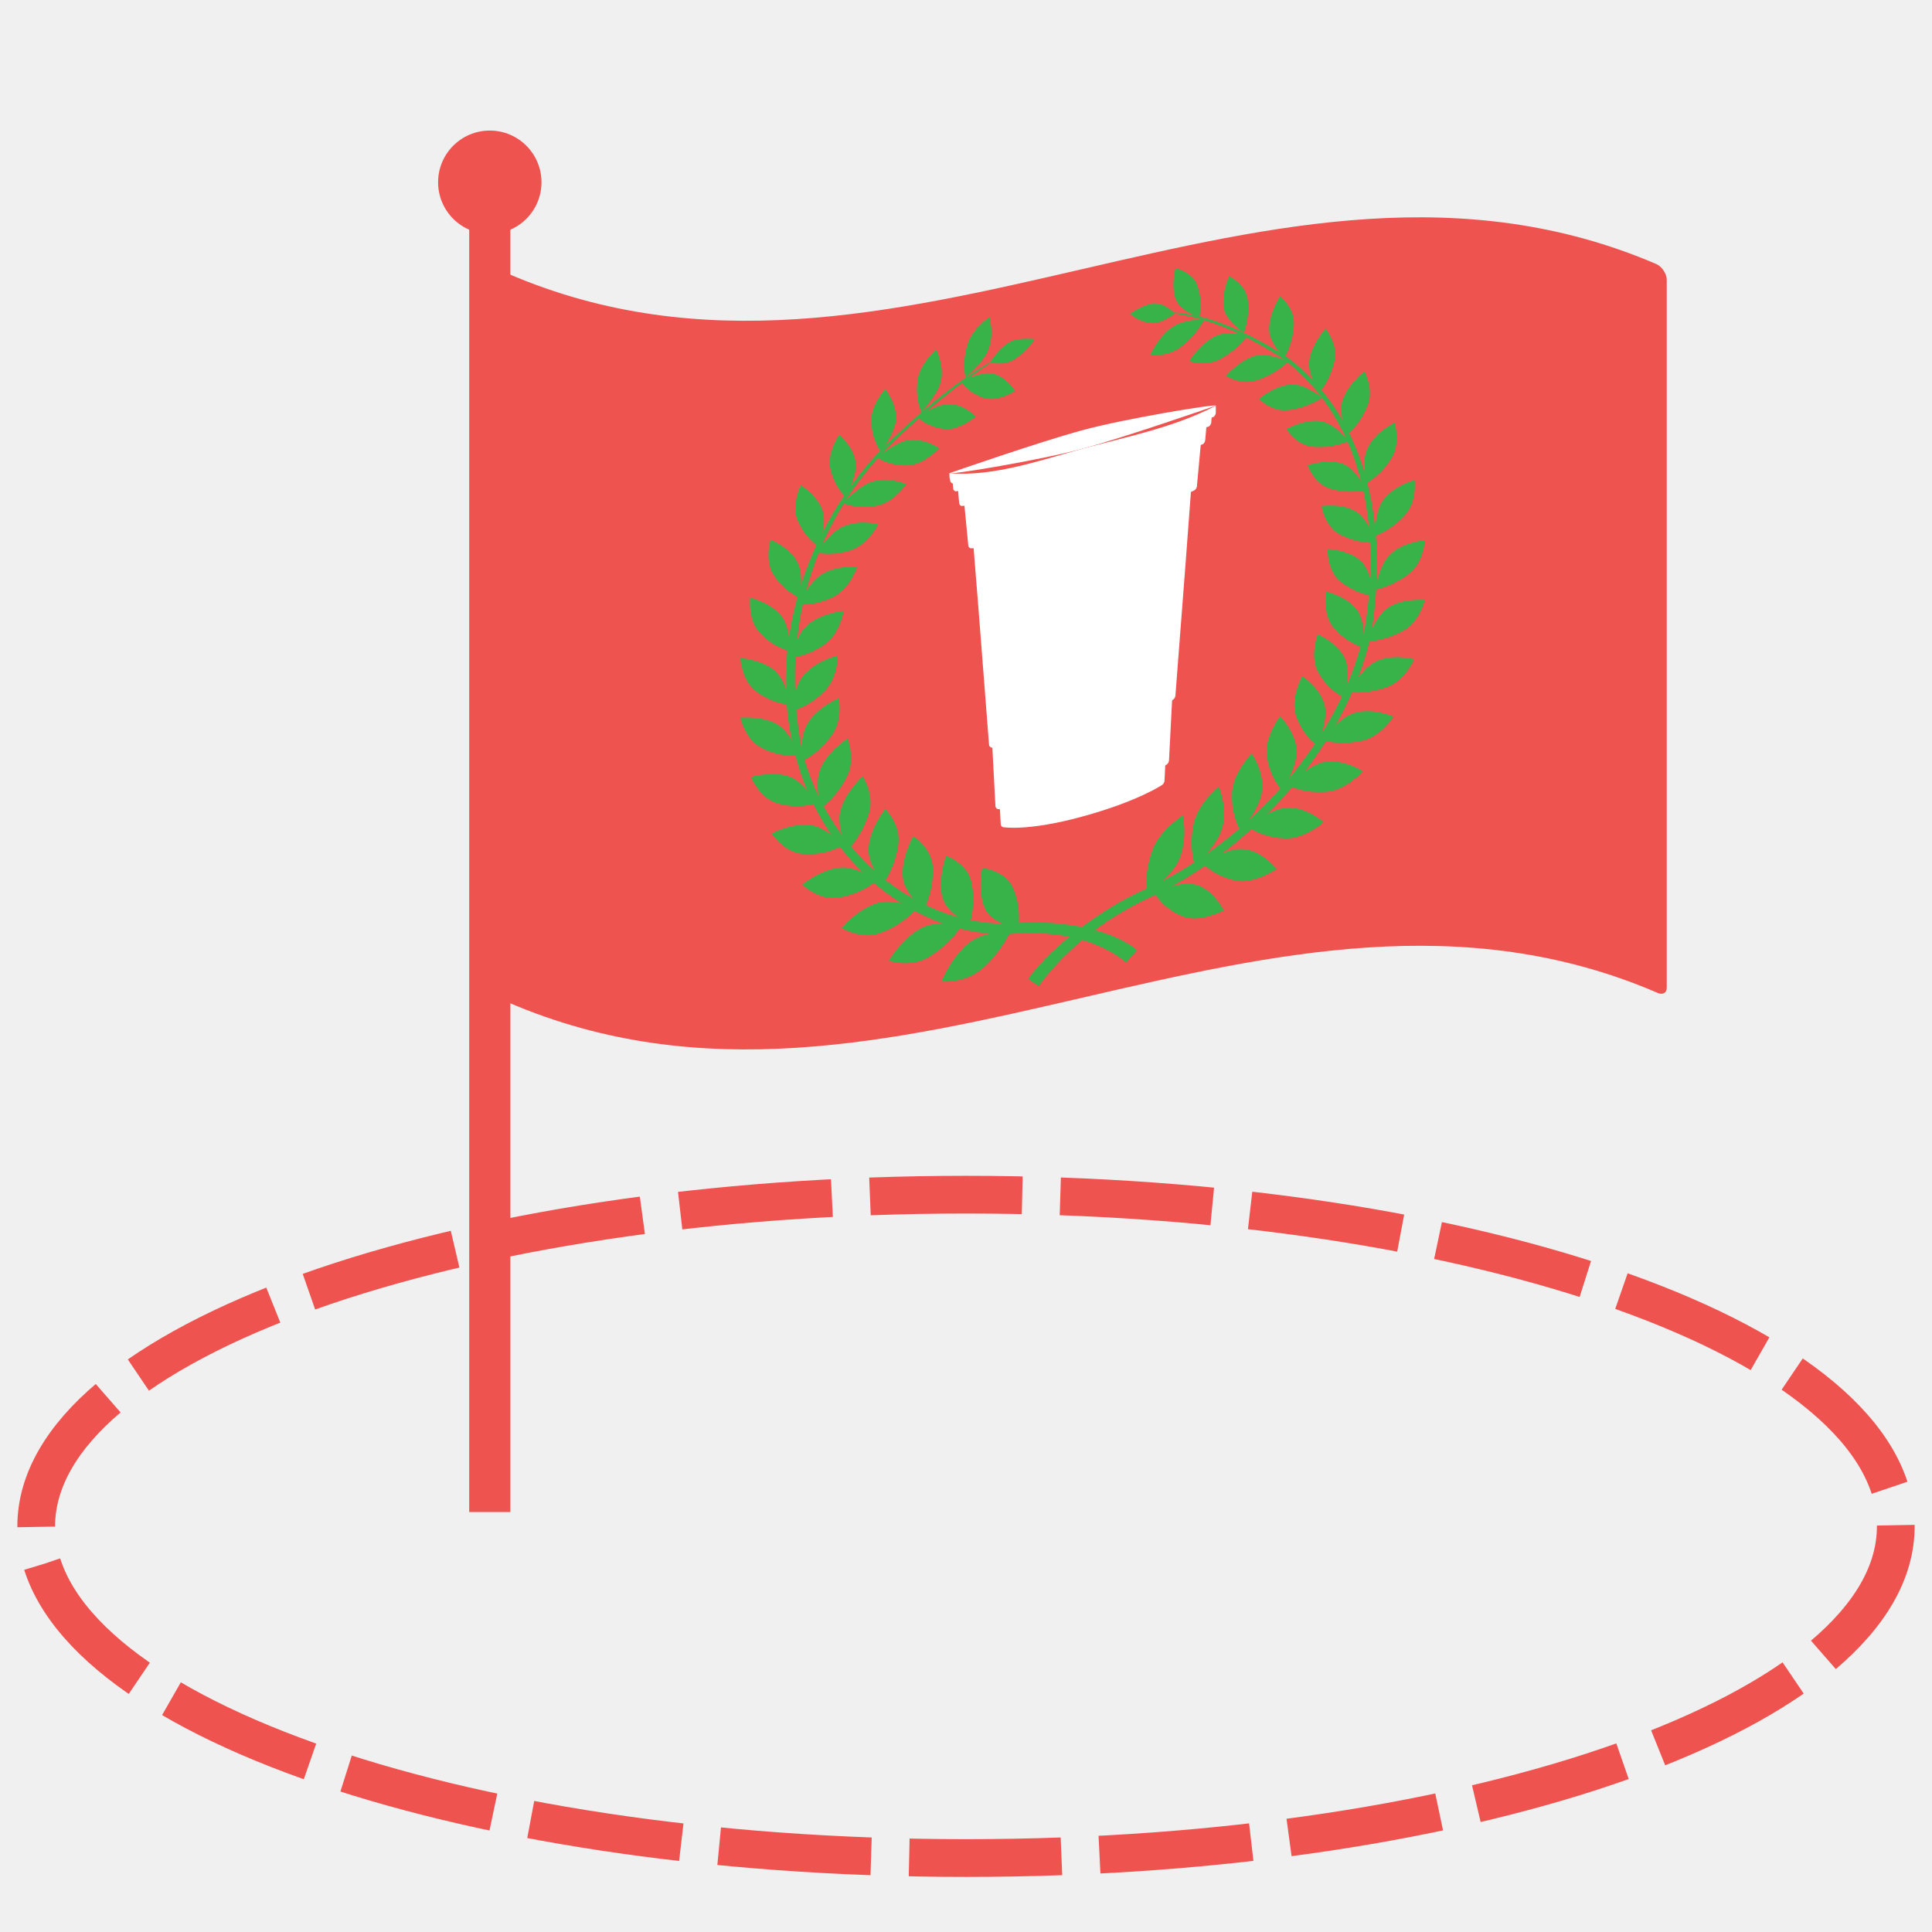
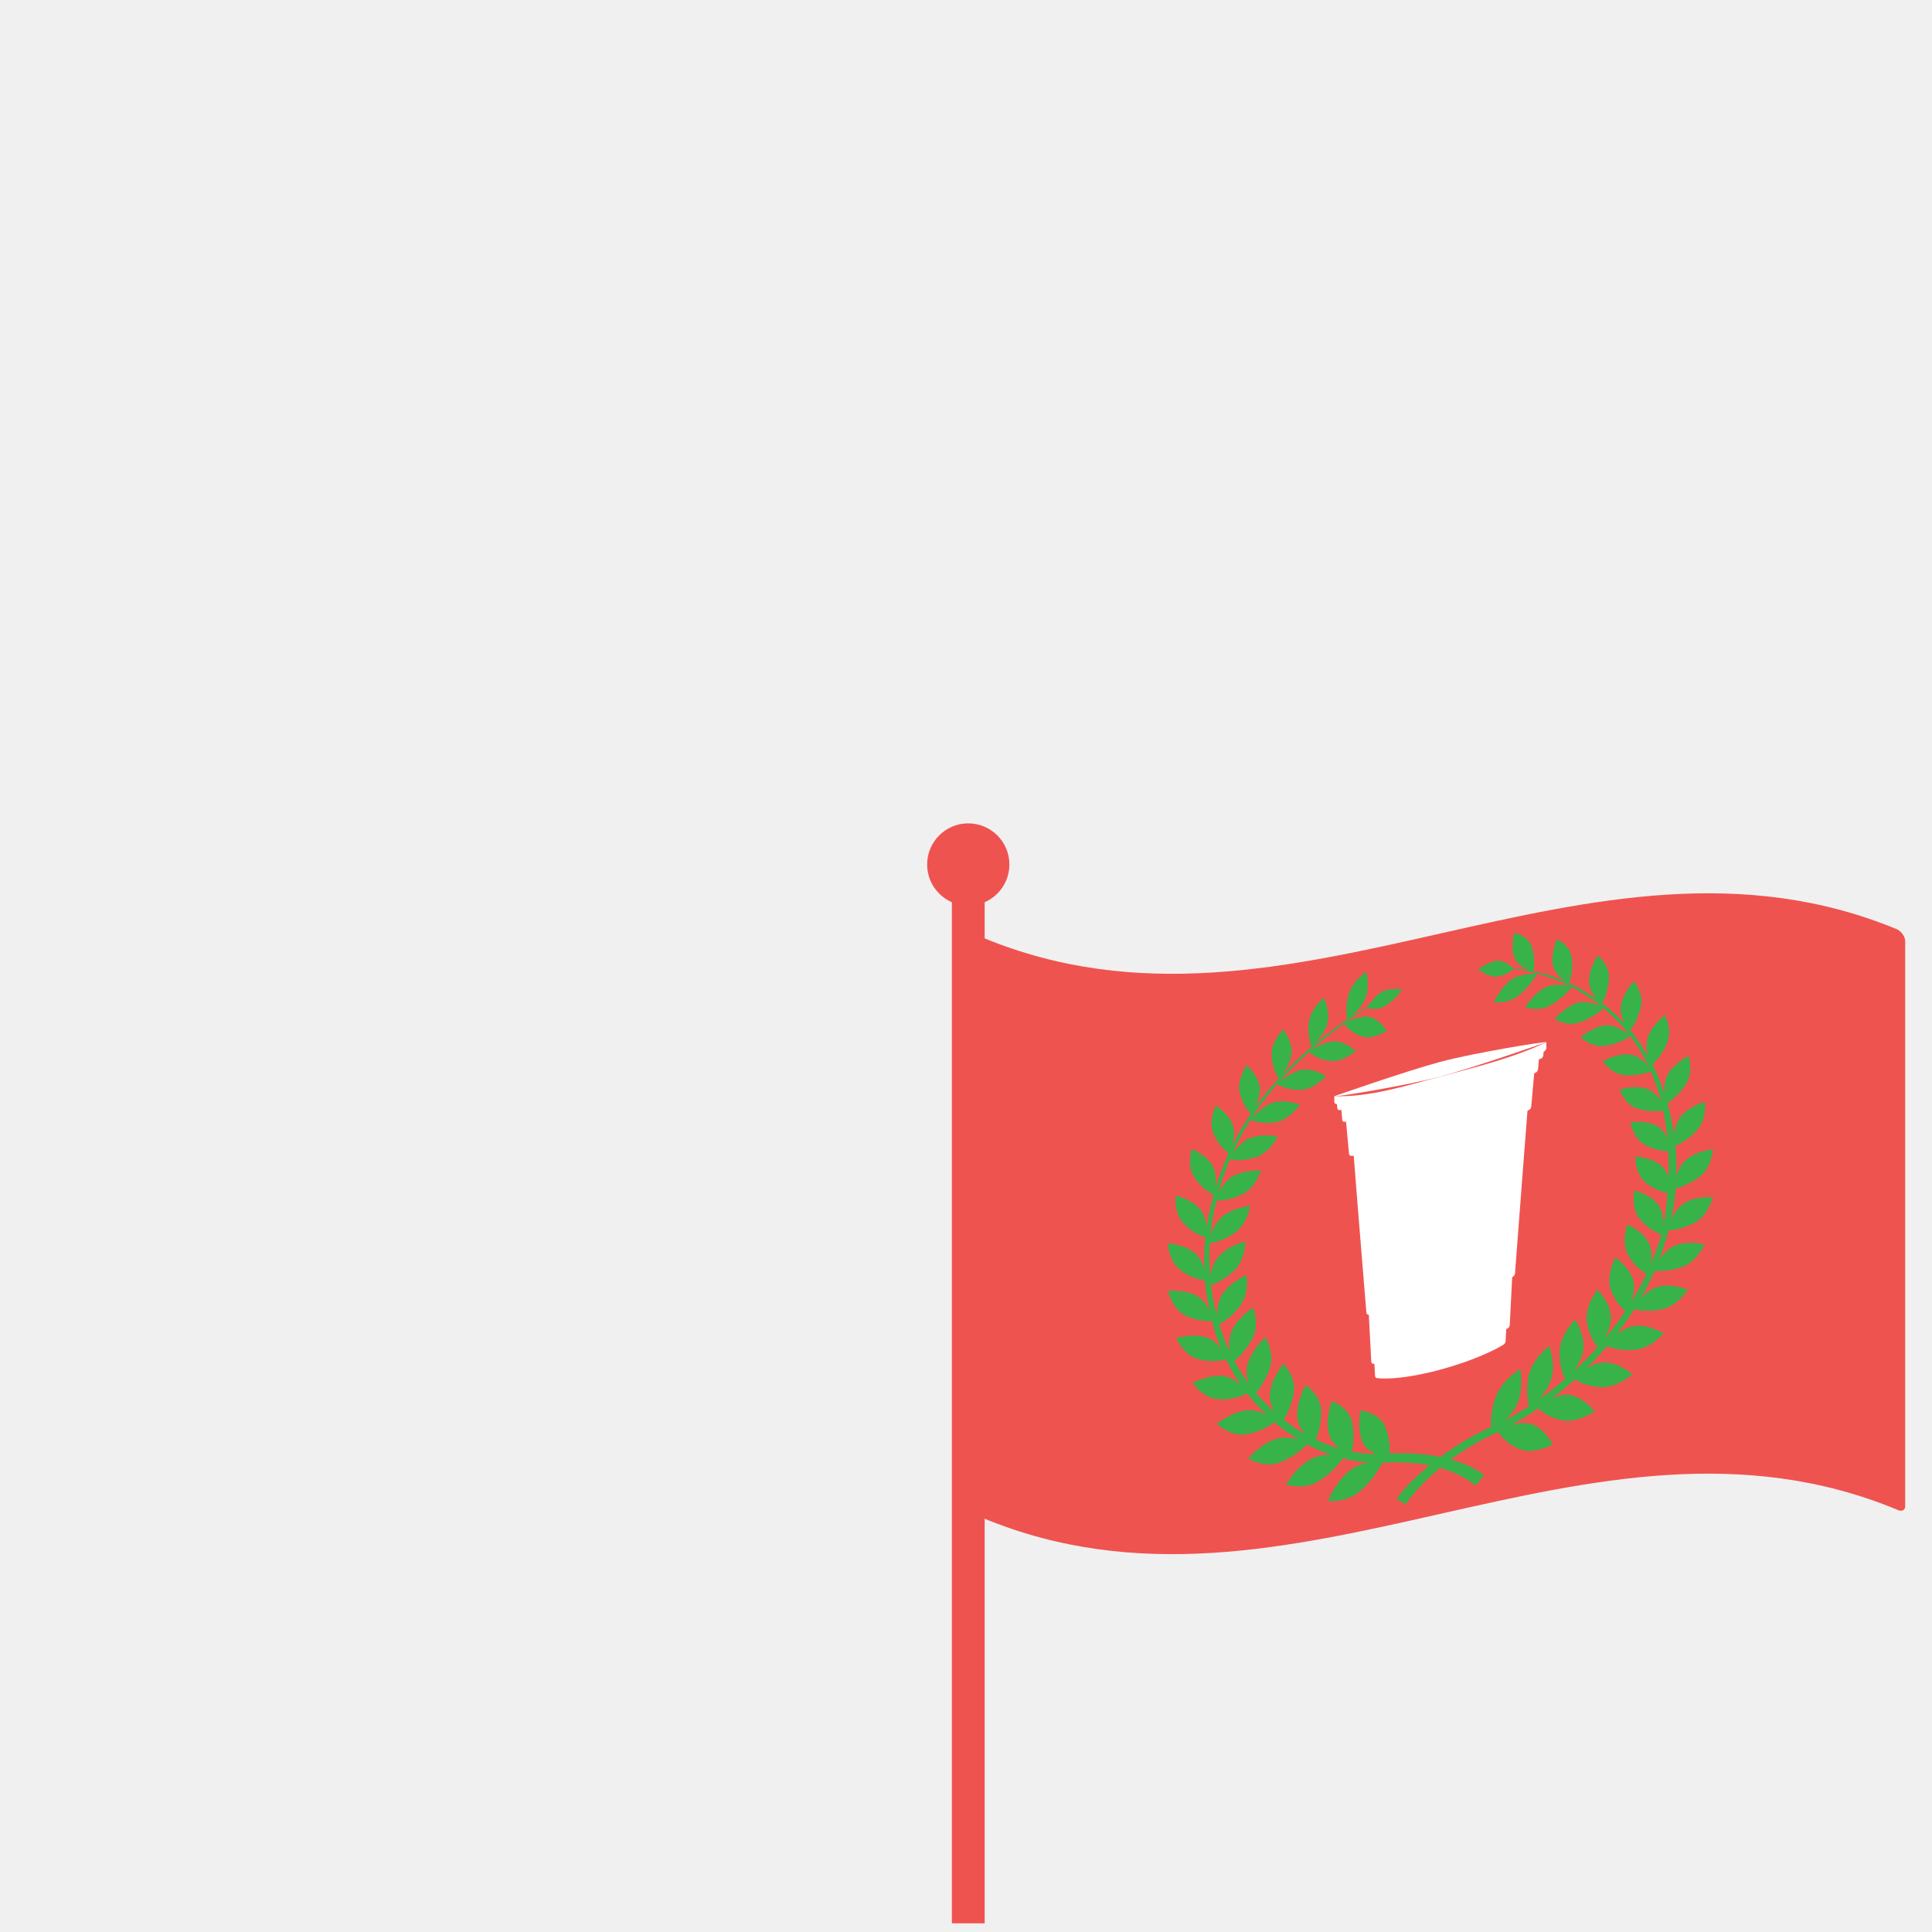
- <svg xmlns="http://www.w3.org/2000/svg" version="1.0" id="Layer_1" x="0px" y="0px" viewBox="0 0 512 512" enable-background="new 0 0 512 512" xml:space="preserve" height="70" widht="70">
+ <svg xmlns="http://www.w3.org/2000/svg" version="1.0" id="Layer_1" x="0px" y="0px" viewBox="0 0 512 512" enable-background="new 0 0 512 512" xml:space="preserve" width="140" height="140">
  <g>
-     <ellipse fill="none" stroke="#EF5350" stroke-width="10" stroke-miterlimit="10" stroke-dasharray="40.362,10.091" cx="256" cy="404.5" rx="246.4" ry="87.9" />
-   </g>
-   <g>
-     <line fill="#EF5350" stroke="#EF5350" stroke-width="10.913" stroke-miterlimit="10" x1="129.8" y1="400.7" x2="129.8" y2="48.3" />
-     <circle fill="#EF5350" cx="129.8" cy="48.3" r="13.7" />
+     <line fill="#EF5350" stroke="#EF5350" stroke-width="8.691" stroke-miterlimit="10" x1="256.6" y1="509.7" x2="256.6" y2="229.1" />
+     <circle fill="#EF5350" cx="256.6" cy="229.1" r="10.9" />
    <g>
      <g>
-         <path fill="#EF5350" d="M439,263c-102.5-43.9-201.7,46.7-304.2,2.7c-1.5-0.7-2.7-2.6-2.7-4.1c0-62.6,0-125.1,0-187.7     c0-1.5,1.2-2.1,2.7-1.3C237.3,116.6,336.5,26,439,70c1.5,0.7,2.7,2.6,2.7,4.1c0,62.6,0,125.1,0,187.7     C441.7,263.2,440.5,263.8,439,263z" />
+         <path fill="#EF5350" d="M502.8,400.1c-82-34-160.3,36.2-242.3,2.2c-1.2-0.6-2.1-2-2.1-3.2c0-49.8,0-99.7,0-149.5     c0-1.2,1-1.6,2.1-1.1c82,34,160.3-36.2,242.3-2.2c1.2,0.6,2.1,2,2.1,3.2c0,49.8,0,99.7,0,149.5C505,400.2,504,400.7,502.8,400.1z     " />
        <g>
          <g>
            <g>
-               <path fill="#37B34A" d="M298.5,255.1c-8.7-7.1-20.9-8.6-31.7-7.5c-27.4,0.2-50.2-22.6-56.2-48.3c-7.4-28.1,3.1-59.7,23-80.2        c10-9.8,20.2-18.7,32.6-25.3c-11.9,7.4-22.1,15.9-32,25.9c-20.4,21.7-27.2,50.3-21.7,79c6,24.9,28.4,46.5,55,46.1        c5-0.5,9.5-0.4,13.4,0c14.8,1.5,20.4,7,20.4,7C300.2,253.1,299.6,253.7,298.5,255.1z" />
+               <path fill="#37B34A" d="M391,393.7c0,0-7.5-7.4-25.3-6c-21.8,0-40-17.9-44.7-38.4c-5.9-22.4,2.5-47.4,18.3-63.9        c7.5-8,16.2-15,26-20.2c-9.4,5.7-18,12.4-25.5,20.6c-15.3,16.3-23.3,41-17.3,62.9c4.8,19.9,22.6,37,43.8,36.7        c4-0.4,7.6-0.3,10.7,0c11.8,1.2,16.3,5.6,16.3,5.6C392.3,392.2,391.8,392.7,391,393.7z" />
            </g>
            <g>
-               <path fill="#37B34A" d="M275.3,261.3c7.9-10.9,19.5-19.2,31.7-24.5c26-13.2,49.6-39.2,56.2-68c4.7-26.5,0.6-57.8-23-74.8        c-10.5-6.3-20.2-11.2-32.6-11.4c12.3,1.2,21.6,5.6,32,12.2c22.9,17,26.6,47.7,21.7,73.7c-6.6,27.9-29.6,53.2-55,65.9        c-5,2.1-9.5,4.5-13.4,7c-14.8,9.4-20.4,18-20.4,18C273.6,260.2,274.1,260.6,275.3,261.3z" />
+               <path fill="#37B34A" d="M372.4,398.7c6.3-8.6,15.5-15.3,25.3-19.5c20.7-10.6,39.4-31.1,44.7-54.1c5.3-20.5-0.5-46.6-18.3-59.6        c-13.8-10.2-26.2-8.8-26-9.1c-0.3,0.4,12-0.6,25.5,9.7c18.4,14.1,20.7,37.6,17.3,58.7c-5.4,22.3-23.5,42.3-43.8,52.5        c-4,1.7-7.6,3.6-10.7,5.6c-11.8,7.5-16.3,14.3-16.3,14.3C371.1,397.8,371.6,398.1,372.4,398.7z" />
            </g>
            <g>
              <g>
-                 <path fill="#37B34A" d="M260.3,230c0,0,6.1,0.7,8.1,5.2c2.5,5.6,1.4,11.2,1.4,11.2s-6.1-1.7-8.2-4.6         C258.8,237.7,260.3,230,260.3,230z" />
-                 <path fill="#37B34A" d="M249.5,260.1c0,0,6.2,0.6,10.8-3.4c5.6-4.9,7.7-10.4,7.7-10.4s-6.8,0.7-10.4,3         C252.5,252.7,249.5,260.1,249.5,260.1z" />
+                 <path fill="#37B34A" d="M360.5,373.8c0,0,4.9,0.5,6.5,4.1c2,4.5,1.1,8.9,1.1,8.9s-4.9-1.4-6.5-3.7         C359.4,379.9,360.5,373.8,360.5,373.8z" />
+                 <path fill="#37B34A" d="M351.9,397.8c0,0,5,0.5,8.6-2.7c4.5-3.9,6.2-8.3,6.2-8.3s-5.4,0.5-8.3,2.4         C354.3,391.9,351.9,397.8,351.9,397.8z" />
              </g>
              <g>
-                 <path fill="#37B34A" d="M250.7,226.8c0,0,5.6,1.9,6.7,6.8c1.4,6.2-0.5,11.5-0.5,11.5s-5.4-3-6.8-6.3         C248.1,234.2,250.7,226.8,250.7,226.8z" />
-                 <path fill="#37B34A" d="M235.5,254.6c0,0,5.8,2,10.7-1c6.1-3.7,9-8.8,9-8.8s-6.5-0.8-10.3,0.8         C239.6,247.9,235.5,254.6,235.5,254.6z" />
+                 <path fill="#37B34A" d="M352.9,371.3c0,0,4.5,1.5,5.4,5.5c1.1,4.9-0.4,9.2-0.4,9.2s-4.3-2.4-5.4-5.1         C350.8,377.1,352.9,371.3,352.9,371.3z" />
+                 <path fill="#37B34A" d="M340.8,393.4c0,0,4.6,1.6,8.5-0.8c4.9-2.9,7.1-7,7.1-7s-5.2-0.6-8.2,0.7         C344,388,340.8,393.4,340.8,393.4z" />
              </g>
              <g>
-                 <path fill="#37B34A" d="M242,221.6c0,0,4.9,3,5.2,8.2c0.3,6.5-2.4,11.4-2.4,11.4s-4.6-4.2-5.4-7.8         C238.3,228.3,242,221.6,242,221.6z" />
-                 <path fill="#37B34A" d="M223,245.9c0,0,5.1,3.2,10.2,1.4c6.4-2.3,10-6.8,10-6.8s-6-2.1-9.8-1.4         C228,240.2,223,245.9,223,245.9z" />
+                 <path fill="#37B34A" d="M346,367.1c0,0,3.9,2.4,4.1,6.5c0.2,5.2-1.9,9.1-1.9,9.1s-3.6-3.3-4.3-6.2         C343,372.5,346,367.1,346,367.1z" />
+                 <path fill="#37B34A" d="M330.8,386.5c0,0,4.1,2.6,8.2,1.1c5.1-1.9,7.9-5.4,7.9-5.4s-4.8-1.7-7.8-1.1         C334.8,381.9,330.8,386.5,330.8,386.5z" />
              </g>
              <g>
-                 <path fill="#37B34A" d="M234.6,214.4c0,0,4.1,4,3.5,9.2c-0.8,6.5-4.2,10.8-4.2,10.8s-3.6-5.1-3.7-8.8         C229.9,220.3,234.6,214.4,234.6,214.4z" />
-                 <path fill="#37B34A" d="M212.6,234.4c0,0,4.3,4.3,9.4,3.5c6.4-0.9,10.5-4.6,10.5-4.6s-5.2-3.4-9-3.4         C218.2,229.9,212.6,234.4,212.6,234.4z" />
+                 <path fill="#37B34A" d="M340.1,361.4c0,0,3.3,3.2,2.8,7.3c-0.7,5.2-3.4,8.6-3.4,8.6s-2.9-4-3-7         C336.3,366.1,340.1,361.4,340.1,361.4z" />
+                 <path fill="#37B34A" d="M322.5,377.3c0,0,3.4,3.4,7.5,2.8c5.1-0.7,8.4-3.7,8.4-3.7s-4.2-2.7-7.2-2.7         C327,373.7,322.5,377.3,322.5,377.3z" />
              </g>
              <g>
-                 <path fill="#37B34A" d="M228.6,205.7c0,0,3.2,4.8,1.7,9.8c-1.9,6.3-5.8,9.9-5.8,9.9s-2.5-5.8-2-9.5         C223.3,210.6,228.6,205.7,228.6,205.7z" />
-                 <path fill="#37B34A" d="M204.5,220.9c0,0,3.3,5.1,8.3,5.4c6.2,0.5,10.7-2.3,10.7-2.3s-4.3-4.4-7.9-5.2         C210.6,217.6,204.5,220.9,204.5,220.9z" />
+                 <path fill="#37B34A" d="M335.3,354.4c0,0,2.5,3.8,1.3,7.8c-1.5,5-4.6,7.9-4.6,7.9s-2-4.6-1.6-7.6         C331,358.4,335.3,354.4,335.3,354.4z" />
+                 <path fill="#37B34A" d="M316.1,366.5c0,0,2.7,4,6.6,4.3c4.9,0.4,8.5-1.9,8.5-1.9s-3.5-3.5-6.3-4.1         C321,363.9,316.1,366.5,316.1,366.5z" />
              </g>
              <g>
-                 <path fill="#37B34A" d="M224.6,195.7c0,0,2.2,5.4-0.1,10c-2.8,5.8-7.1,8.6-7.1,8.6s-1.4-6.1-0.3-9.7         C218.6,199.6,224.6,195.7,224.6,195.7z" />
-                 <path fill="#37B34A" d="M199,205.9c0,0,2.3,5.6,7,7c5.8,1.7,10.5-0.1,10.5-0.1s-3.4-5.2-6.6-6.7         C205.5,204,199,205.9,199,205.9z" />
+                 <path fill="#37B34A" d="M332.1,346.5c0,0,1.7,4.3-0.1,8c-2.3,4.6-5.7,6.8-5.7,6.8s-1.1-4.9-0.2-7.7         C327.3,349.6,332.1,346.5,332.1,346.5z" />
+                 <path fill="#37B34A" d="M311.7,354.6c0,0,1.9,4.4,5.6,5.5c4.6,1.4,8.4-0.1,8.4-0.1s-2.7-4.1-5.2-5.3         C316.9,353.1,311.7,354.6,311.7,354.6z" />
              </g>
              <g>
-                 <path fill="#37B34A" d="M222.3,185c0,0,1.1,5.7-1.8,9.8c-3.7,5.2-8.2,7-8.2,7s-0.3-6.3,1.4-9.5         C216,187.7,222.3,185,222.3,185z" />
-                 <path fill="#37B34A" d="M196.2,190.2c0,0,1.3,5.8,5.6,8c5.3,2.8,10,1.9,10,1.9s-2.3-5.7-5.1-7.7         C202.8,189.6,196.2,190.2,196.2,190.2z" />
+                 <path fill="#37B34A" d="M330.3,337.9c0,0,0.9,4.5-1.4,7.8c-2.9,4.1-6.5,5.6-6.5,5.6s-0.2-5,1.1-7.6         C325.3,340.1,330.3,337.9,330.3,337.9z" />
+                 <path fill="#37B34A" d="M309.5,342.1c0,0,1.1,4.6,4.4,6.4c4.2,2.2,8,1.5,8,1.5s-1.8-4.5-4.1-6.2         C314.7,341.6,309.5,342.1,309.5,342.1z" />
              </g>
              <g>
-                 <path fill="#37B34A" d="M222,173.7c0,0,0.1,5.8-3.4,9.4c-4.4,4.5-9,5.4-9,5.4s0.8-6.2,3-9.1C215.6,175.3,222,173.7,222,173.7         z" />
-                 <path fill="#37B34A" d="M196.2,174.4c0,0,0.3,5.8,4,8.7c4.6,3.6,9.3,3.7,9.3,3.7s-1.2-6-3.6-8.5         C202.6,174.8,196.2,174.4,196.2,174.4z" />
+                 <path fill="#37B34A" d="M330,329c0,0,0.1,4.6-2.7,7.5c-3.5,3.5-7.2,4.3-7.2,4.3s0.6-4.9,2.4-7.2C324.9,330.2,330,329,330,329         z" />
+                 <path fill="#37B34A" d="M309.5,329.5c0,0,0.2,4.6,3.2,7c3.7,2.9,7.4,2.9,7.4,2.9s-1-4.8-2.8-6.7         C314.6,329.8,309.5,329.5,309.5,329.5z" />
              </g>
              <g>
-                 <path fill="#37B34A" d="M223.6,161.9c0,0-0.9,5.7-4.8,8.7c-4.9,3.6-9.5,3.7-9.5,3.7s1.8-5.9,4.4-8.4         C217.3,162.5,223.6,161.9,223.6,161.9z" />
-                 <path fill="#37B34A" d="M198.8,158.4c0,0-0.7,5.7,2.4,9.1c3.8,4.3,8.3,5.1,8.3,5.1s-0.2-6-2-8.8         C205,159.9,198.8,158.4,198.8,158.4z" />
+                 <path fill="#37B34A" d="M331.3,319.6c0,0-0.7,4.6-3.8,6.9c-3.9,2.9-7.5,3-7.5,3s1.4-4.7,3.5-6.7         C326.3,320,331.3,319.6,331.3,319.6z" />
+                 <path fill="#37B34A" d="M311.6,316.8c0,0-0.6,4.5,1.9,7.2c3,3.4,6.6,4.1,6.6,4.1s-0.1-4.8-1.6-7         C316.5,318,311.6,316.8,311.6,316.8z" />
              </g>
              <g>
-                 <path fill="#37B34A" d="M227.2,150.2c0,0-1.8,5.5-6,7.8c-5.2,2.8-9.6,2.1-9.6,2.1s2.7-5.5,5.6-7.5         C221.2,149.7,227.2,150.2,227.2,150.2z" />
-                 <path fill="#37B34A" d="M204.2,143c0,0-1.6,5.4,0.7,9.2c3,4.7,7.1,6.3,7.1,6.3s0.9-5.9-0.4-8.9         C209.9,145.3,204.2,143,204.2,143z" />
+                 <path fill="#37B34A" d="M334.2,310.2c0,0-1.4,4.4-4.8,6.2c-4.2,2.2-7.7,1.7-7.7,1.7s2.2-4.4,4.4-6         C329.4,309.9,334.2,310.2,334.2,310.2z" />
+                 <path fill="#37B34A" d="M315.8,304.5c0,0-1.3,4.3,0.6,7.3c2.4,3.8,5.6,5,5.6,5s0.7-4.7-0.3-7.1         C320.4,306.3,315.8,304.5,315.8,304.5z" />
              </g>
              <g>
-                 <path fill="#37B34A" d="M232.8,138.9c0,0-2.6,5.2-7,6.8c-5.4,1.9-9.5,0.7-9.5,0.7s3.5-5,6.6-6.6         C227.2,137.5,232.8,138.9,232.8,138.9z" />
-                 <path fill="#37B34A" d="M212.2,128.6c0,0-2.5,5-0.9,9.1c2,5,5.7,7.2,5.7,7.2s1.9-5.7,1.2-8.8         C217.2,131.5,212.2,128.6,212.2,128.6z" />
+                 <path fill="#37B34A" d="M338.6,301.2c0,0-2.1,4.2-5.6,5.4c-4.3,1.5-7.6,0.5-7.6,0.5s2.8-3.9,5.2-5.2         C334.2,300.2,338.6,301.2,338.6,301.2z" />
+                 <path fill="#37B34A" d="M322.2,293c0,0-2,4-0.7,7.2c1.6,4,4.5,5.7,4.5,5.7s1.5-4.5,0.9-7C326.2,295.4,322.2,293,322.2,293z" />
              </g>
              <g>
-                 <path fill="#37B34A" d="M240.2,128.3c0,0-3.3,4.8-7.7,5.7c-5.4,1.1-9.1-0.7-9.1-0.7s4.2-4.4,7.3-5.5         C235.1,126.1,240.2,128.3,240.2,128.3z" />
-                 <path fill="#37B34A" d="M222.4,115.2c0,0-3.2,4.6-2.4,8.8c1.1,5.2,4.2,7.8,4.2,7.8s2.7-5.4,2.6-8.6         C226.7,118.8,222.4,115.2,222.4,115.2z" />
+                 <path fill="#37B34A" d="M344.5,292.8c0,0-2.7,3.8-6.1,4.5c-4.3,0.9-7.2-0.6-7.2-0.6s3.3-3.5,5.9-4.4         C340.5,291.1,344.5,292.8,344.5,292.8z" />
+                 <path fill="#37B34A" d="M330.4,282.3c0,0-2.6,3.7-1.9,7c0.9,4.2,3.3,6.2,3.3,6.2s2.2-4.3,2.1-6.8         C333.8,285.2,330.4,282.3,330.4,282.3z" />
              </g>
              <g>
-                 <path fill="#37B34A" d="M248.9,118.8c0,0-3.9,4.3-8.1,4.5c-5.3,0.3-8.4-2.1-8.4-2.1s4.7-3.8,7.9-4.5         C244.6,115.8,248.9,118.8,248.9,118.8z" />
-                 <path fill="#37B34A" d="M234.6,103.1c0,0-3.8,4.2-3.7,8.4c0.1,5.3,2.6,8.3,2.6,8.3s3.5-5,3.9-8.2         C238,107.3,234.6,103.1,234.6,103.1z" />
+                 <path fill="#37B34A" d="M351.4,285.2c0,0-3.1,3.4-6.4,3.6c-4.2,0.2-6.7-1.6-6.7-1.6s3.8-3,6.3-3.6         C348,282.8,351.4,285.2,351.4,285.2z" />
+                 <path fill="#37B34A" d="M340,272.8c0,0-3.1,3.3-3,6.7c0.1,4.2,2.1,6.6,2.1,6.6s2.8-4,3.1-6.5         C342.8,276.1,340,272.8,340,272.8z" />
              </g>
              <g>
-                 <path fill="#37B34A" d="M258.6,110.4c0,0-4.3,3.7-8.2,3.3c-4.9-0.5-7.4-3.3-7.4-3.3s5-3.1,8-3.3         C255.2,106.8,258.6,110.4,258.6,110.4z" />
-                 <path fill="#37B34A" d="M248.1,92.6c0,0-4.2,3.7-4.9,7.9c-0.8,5.3,1,8.7,1,8.7s4.1-4.5,5-7.6         C250.5,97.3,248.1,92.6,248.1,92.6z" />
+                 <path fill="#37B34A" d="M359.2,278.6c0,0-3.4,2.9-6.5,2.6c-3.9-0.4-5.9-2.6-5.9-2.6s4-2.5,6.4-2.6         C356.5,275.7,359.2,278.6,359.2,278.6z" />
+                 <path fill="#37B34A" d="M350.8,264.4c0,0-3.4,2.9-3.9,6.3c-0.6,4.2,0.8,6.9,0.8,6.9s3.2-3.6,4-6         C352.7,268.1,350.8,264.4,350.8,264.4z" />
              </g>
              <g>
-                 <path fill="#37B34A" d="M269,103.6c0,0-4.5,3-8.1,1.9c-4.4-1.3-6.3-4.5-6.3-4.5s5.1-2.4,7.9-2.1         C266.4,99.4,269,103.6,269,103.6z" />
-                 <path fill="#37B34A" d="M262.2,84c0,0-4.5,3.1-5.8,7.2c-1.6,5.2-0.5,8.9-0.5,8.9s4.5-3.9,5.8-6.9C263.7,89,262.2,84,262.2,84         z" />
+                 <path fill="#37B34A" d="M367.5,273.2c0,0-3.6,2.4-6.4,1.5c-3.5-1-5-3.6-5-3.6s4.1-1.9,6.3-1.7         C365.4,269.7,367.5,273.2,367.5,273.2z" />
+                 <path fill="#37B34A" d="M362.1,257.5c0,0-3.6,2.4-4.6,5.8c-1.3,4.2-0.4,7.1-0.4,7.1s3.6-3.1,4.6-5.5         C363.2,261.5,362.1,257.5,362.1,257.5z" />
              </g>
-               <path fill="#37B34A" d="M262.4,96c0,0,3.4,1.1,6.3-0.7c3.7-2.3,5.5-5.4,5.5-5.4s-3.8-0.5-6.1,0.5C265,91.8,262.4,96,262.4,96z        " />
+               <path fill="#37B34A" d="M362.2,267.1c0,0,2.7,0.9,5-0.6c2.9-1.8,4.4-4.3,4.4-4.3s-3-0.4-4.9,0.4        C364.3,263.7,362.2,267.1,362.2,267.1z" />
              <g>
-                 <path fill="#37B34A" d="M313.5,216.1c0,0-6.1,3.7-8.1,9.2c-2.5,6.9-1.4,11.9-1.4,11.9s6.1-4.8,8.2-8.8         C314.9,223.1,313.5,216.1,313.5,216.1z" />
-                 <path fill="#37B34A" d="M324.3,241.3c0,0-6.2,3.3-10.8,1.6c-5.6-2.2-7.7-6.5-7.7-6.5s6.8-2.8,10.4-2.1         C321.3,235.1,324.3,241.3,324.3,241.3z" />
+                 <path fill="#37B34A" d="M402.9,362.8c0,0-4.9,2.9-6.5,7.4c-2,5.5-1.1,9.5-1.1,9.5s4.9-3.9,6.5-7         C404,368.3,402.9,362.8,402.9,362.8z" />
+                 <path fill="#37B34A" d="M411.5,382.8c0,0-5,2.7-8.6,1.3c-4.5-1.7-6.2-5.2-6.2-5.2s5.4-2.2,8.3-1.7         C409.1,377.9,411.5,382.8,411.5,382.8z" />
              </g>
              <g>
-                 <path fill="#37B34A" d="M323,208.5c0,0-5.6,4.4-6.7,9.9c-1.4,6.8,0.5,11.3,0.5,11.3s5.4-5.5,6.8-9.4         C325.7,214.7,323,208.5,323,208.5z" />
-                 <path fill="#37B34A" d="M338.3,230.3c0,0-5.8,4-10.7,3.1c-6.1-1.2-9-4.8-9-4.8s6.5-3.7,10.3-3.6         C334.2,225,338.3,230.3,338.3,230.3z" />
+                 <path fill="#37B34A" d="M410.5,356.7c0,0-4.5,3.5-5.4,7.9c-1.1,5.5,0.4,9,0.4,9s4.3-4.4,5.4-7.5         C412.6,361.6,410.5,356.7,410.5,356.7z" />
+                 <path fill="#37B34A" d="M422.6,374c0,0-4.6,3.2-8.5,2.4c-4.9-0.9-7.1-3.9-7.1-3.9s5.2-2.9,8.2-2.9         C419.3,369.8,422.6,374,422.6,374z" />
              </g>
              <g>
-                 <path fill="#37B34A" d="M331.7,199.7c0,0-4.9,5-5.2,10.3c-0.3,6.6,2.4,10.4,2.4,10.4s4.6-5.9,5.4-9.9         C335.5,205,331.7,199.7,331.7,199.7z" />
-                 <path fill="#37B34A" d="M350.8,217.9c0,0-5.1,4.5-10.2,4.3c-6.4-0.2-10-3.2-10-3.2s6-4.4,9.8-4.9         C345.8,213.4,350.8,217.9,350.8,217.9z" />
+                 <path fill="#37B34A" d="M417.4,349.7c0,0-3.9,4-4.1,8.2c-0.2,5.3,1.9,8.3,1.9,8.3s3.6-4.7,4.3-7.8         C420.4,353.9,417.4,349.7,417.4,349.7z" />
+                 <path fill="#37B34A" d="M432.6,364.2c0,0-4.1,3.6-8.2,3.4c-5.1-0.2-7.9-2.6-7.9-2.6s4.8-3.5,7.8-3.9         C428.6,360.6,432.6,364.2,432.6,364.2z" />
              </g>
              <g>
-                 <path fill="#37B34A" d="M339.2,189.8c0,0-4.1,5.5-3.5,10.4c0.8,6.2,4.2,9.4,4.2,9.4s3.6-6.2,3.7-10         C343.8,194.3,339.2,189.8,339.2,189.8z" />
-                 <path fill="#37B34A" d="M361.2,204.4c0,0-4.3,4.9-9.4,5.4c-6.4,0.6-10.5-1.7-10.5-1.7s5.2-5,9-6         C355.5,200.7,361.2,204.4,361.2,204.4z" />
+                 <path fill="#37B34A" d="M423.3,341.8c0,0-3.3,4.3-2.8,8.3c0.7,4.9,3.4,7.5,3.4,7.5s2.9-5,3-8         C427.1,345.3,423.3,341.8,423.3,341.8z" />
+                 <path fill="#37B34A" d="M440.9,353.4c0,0-3.4,3.9-7.5,4.3c-5.1,0.5-8.4-1.3-8.4-1.3s4.2-4,7.2-4.8         C436.4,350.5,440.9,353.4,440.9,353.4z" />
              </g>
              <g>
-                 <path fill="#37B34A" d="M345.1,179.2c0,0-3.2,5.8-1.7,10.3c1.9,5.7,5.8,8.2,5.8,8.2s2.5-6.4,2-10         C350.5,182.7,345.1,179.2,345.1,179.2z" />
-                 <path fill="#37B34A" d="M369.3,189.9c0,0-3.3,5.3-8.3,6.4c-6.2,1.4-10.7-0.2-10.7-0.2s4.3-5.5,7.9-6.9         C363.1,187.2,369.3,189.9,369.3,189.9z" />
+                 <path fill="#37B34A" d="M428.1,333.3c0,0-2.5,4.6-1.3,8.2c1.5,4.5,4.6,6.5,4.6,6.5s2-5.1,1.6-7.9         C432.4,336.1,428.1,333.3,428.1,333.3z" />
+                 <path fill="#37B34A" d="M447.3,341.8c0,0-2.7,4.2-6.6,5.1c-4.9,1.1-8.5-0.1-8.5-0.1s3.5-4.3,6.3-5.5         C442.4,339.7,447.3,341.8,447.3,341.8z" />
              </g>
              <g>
-                 <path fill="#37B34A" d="M349.2,168.1c0,0-2.2,5.9,0.1,10c2.8,5.1,7.1,6.9,7.1,6.9s1.4-6.4,0.3-9.8         C355.1,170.6,349.2,168.1,349.2,168.1z" />
-                 <path fill="#37B34A" d="M374.8,174.7c0,0-2.4,5.5-7,7.3c-5.8,2.2-10.5,1.4-10.5,1.4s3.4-5.8,6.6-7.7         C368.3,173,374.8,174.7,374.8,174.7z" />
+                 <path fill="#37B34A" d="M431.3,324.5c0,0-1.7,4.7,0.1,8c2.3,4.1,5.7,5.5,5.7,5.5s1.1-5.1,0.2-7.8         C436,326.5,431.3,324.5,431.3,324.5z" />
+                 <path fill="#37B34A" d="M451.7,329.8c0,0-1.9,4.4-5.6,5.8c-4.6,1.8-8.4,1.1-8.4,1.1s2.7-4.6,5.2-6.1         C446.5,328.4,451.7,329.8,451.7,329.8z" />
              </g>
              <g>
-                 <path fill="#37B34A" d="M351.5,156.8c0,0-1.1,5.9,1.8,9.4c3.7,4.4,8.2,5.5,8.2,5.5s0.3-6.3-1.4-9.3         C357.7,158.2,351.5,156.8,351.5,156.8z" />
-                 <path fill="#37B34A" d="M377.6,159c0,0-1.3,5.7-5.6,8.1c-5.3,3-10,2.9-10,2.9s2.3-6,5.1-8.4C371,158.4,377.6,159,377.6,159z" />
+                 <path fill="#37B34A" d="M433.1,315.5c0,0-0.9,4.7,1.4,7.5c2.9,3.5,6.5,4.4,6.5,4.4s0.2-5-1.1-7.4         C438.1,316.6,433.1,315.5,433.1,315.5z" />
+                 <path fill="#37B34A" d="M453.9,317.3c0,0-1.1,4.5-4.4,6.5c-4.2,2.4-8,2.3-8,2.3s1.8-4.8,4.1-6.7         C448.7,316.8,453.9,317.3,453.9,317.3z" />
              </g>
              <g>
-                 <path fill="#37B34A" d="M351.8,145.5c0,0-0.1,5.8,3.4,8.6c4.3,3.5,9,3.9,9,3.9s-0.8-6.1-3-8.7         C358.2,145.7,351.8,145.5,351.8,145.5z" />
-                 <path fill="#37B34A" d="M377.6,143.2c0,0-0.3,5.7-4,8.7c-4.6,3.7-9.3,4.4-9.3,4.4s1.2-6.2,3.6-8.8         C371.2,143.6,377.6,143.2,377.6,143.2z" />
+                 <path fill="#37B34A" d="M433.4,306.5c0,0-0.1,4.6,2.7,6.9c3.5,2.8,7.2,3.1,7.2,3.1s-0.6-4.8-2.4-6.9         C438.5,306.7,433.4,306.5,433.4,306.5z" />
+                 <path fill="#37B34A" d="M453.9,304.6c0,0-0.2,4.6-3.2,7c-3.7,3-7.4,3.5-7.4,3.5s1-4.9,2.8-7         C448.8,305,453.9,304.6,453.9,304.6z" />
              </g>
              <g>
-                 <path fill="#37B34A" d="M350.2,134.1c0,0,0.9,5.5,4.8,7.5c4.9,2.6,9.5,2.2,9.5,2.2s-1.8-5.7-4.4-7.7         C356.5,133.2,350.2,134.1,350.2,134.1z" />
-                 <path fill="#37B34A" d="M374.9,127.2c0,0,0.7,5.6-2.4,9.1c-3.8,4.4-8.3,5.8-8.3,5.8s0.2-6.1,2-9.1         C368.8,128.9,374.9,127.2,374.9,127.2z" />
+                 <path fill="#37B34A" d="M432.1,297.4c0,0,0.7,4.3,3.8,6c3.9,2.1,7.5,1.7,7.5,1.7s-1.5-4.5-3.5-6.2         C437.1,296.7,432.1,297.4,432.1,297.4z" />
+                 <path fill="#37B34A" d="M451.8,292c0,0,0.6,4.5-1.9,7.3c-3,3.5-6.6,4.6-6.6,4.6s0.1-4.8,1.6-7.2         C446.9,293.3,451.8,292,451.8,292z" />
              </g>
              <g>
-                 <path fill="#37B34A" d="M346.5,123.3c0,0,1.8,5,6,6.2c5.2,1.6,9.6,0.3,9.6,0.3s-2.7-5.1-5.6-6.6         C352.6,121.2,346.5,123.3,346.5,123.3z" />
-                 <path fill="#37B34A" d="M369.6,112c0,0,1.6,5.3-0.7,9.2c-3,5-7.1,7.1-7.1,7.1s-0.9-5.8,0.4-9         C363.9,114.8,369.6,112,369.6,112z" />
+                 <path fill="#37B34A" d="M429.2,288.8c0,0,1.4,4,4.8,5c4.2,1.3,7.7,0.3,7.7,0.3s-2.2-4-4.4-5.2         C434,287.2,429.2,288.8,429.2,288.8z" />
+                 <path fill="#37B34A" d="M447.5,279.8c0,0,1.3,4.2-0.6,7.3c-2.4,3.9-5.6,5.6-5.6,5.6s-0.7-4.6,0.3-7.2         C443,282.1,447.5,279.8,447.5,279.8z" />
              </g>
              <g>
-                 <path fill="#37B34A" d="M340.9,113.7c0,0,2.6,4.3,7,4.7c5.4,0.5,9.5-1.5,9.5-1.5s-3.5-4.3-6.6-5.1         C346.6,110.6,340.9,113.7,340.9,113.7z" />
-                 <path fill="#37B34A" d="M361.6,98.4c0,0,2.5,4.7,0.9,8.9c-2,5.3-5.7,8.1-5.7,8.1s-1.9-5.3-1.2-8.6         C356.6,102.3,361.6,98.4,361.6,98.4z" />
+                 <path fill="#37B34A" d="M424.8,281.2c0,0,2.1,3.4,5.6,3.7c4.3,0.4,7.6-1.2,7.6-1.2s-2.8-3.4-5.2-4.1         C429.2,278.7,424.8,281.2,424.8,281.2z" />
+                 <path fill="#37B34A" d="M441.2,269c0,0,2,3.7,0.7,7.1c-1.6,4.2-4.5,6.5-4.5,6.5s-1.5-4.2-0.9-6.9         C437.2,272.1,441.2,269,441.2,269z" />
              </g>
              <g>
-                 <path fill="#37B34A" d="M333.6,105.7c0,0,3.4,3.5,7.7,3c5.4-0.6,9.1-3.3,9.1-3.3s-4.2-3.3-7.3-3.5         C338.6,101.6,333.6,105.7,333.6,105.7z" />
-                 <path fill="#37B34A" d="M351.3,87.1c0,0,3.2,3.9,2.4,8.3c-1.1,5.5-4.2,8.8-4.2,8.8s-2.7-4.6-2.6-7.9         C347.1,91.8,351.3,87.1,351.3,87.1z" />
+                 <path fill="#37B34A" d="M418.9,274.8c0,0,2.7,2.8,6.1,2.4c4.3-0.5,7.2-2.7,7.2-2.7s-3.3-2.6-5.9-2.8         C422.9,271.6,418.9,274.8,418.9,274.8z" />
+                 <path fill="#37B34A" d="M433,260c0,0,2.6,3.1,1.9,6.6c-0.9,4.4-3.3,7-3.3,7s-2.2-3.7-2.1-6.3C429.6,263.7,433,260,433,260z" />
              </g>
              <g>
-                 <path fill="#37B34A" d="M324.9,99.6c0,0,3.9,2.6,8.1,1.2c5.3-1.7,8.4-5,8.4-5s-4.7-2.2-7.9-1.7         C329.1,94.8,324.9,99.6,324.9,99.6z" />
-                 <path fill="#37B34A" d="M339.2,78.5c0,0,3.8,3,3.7,7.2c-0.1,5.4-2.6,9.2-2.6,9.2s-3.5-3.8-3.9-6.8         C335.8,83.9,339.2,78.5,339.2,78.5z" />
+                 <path fill="#37B34A" d="M412,270c0,0,3.1,2.1,6.4,1c4.2-1.3,6.7-4,6.7-4s-3.8-1.8-6.3-1.4C415.4,266.2,412,270,412,270z" />
+                 <path fill="#37B34A" d="M423.4,253.2c0,0,3.1,2.4,3,5.8c-0.1,4.3-2.1,7.3-2.1,7.3s-2.8-3-3.1-5.4         C420.6,257.4,423.4,253.2,423.4,253.2z" />
              </g>
              <g>
-                 <path fill="#37B34A" d="M315.1,95.7c0,0,4.3,1.6,8.2-0.5c4.9-2.6,7.4-6.4,7.4-6.4s-5-1.1-8,0         C318.6,90.4,315.1,95.7,315.1,95.7z" />
-                 <path fill="#37B34A" d="M325.7,73.2c0,0,4.2,1.9,4.9,5.9c0.8,5-1,9.1-1,9.1s-4-2.8-5-5.5C323.2,78.9,325.7,73.2,325.7,73.2z" />
+                 <path fill="#37B34A" d="M404.2,266.9c0,0,3.4,1.3,6.5-0.4c3.9-2.1,5.9-5.1,5.9-5.1s-4-0.9-6.4,0         C406.9,262.6,404.2,266.9,404.2,266.9z" />
+                 <path fill="#37B34A" d="M412.6,248.9c0,0,3.4,1.5,3.9,4.7c0.6,4-0.8,7.2-0.8,7.2s-3.2-2.2-4-4.4         C410.7,253.4,412.6,248.9,412.6,248.9z" />
              </g>
              <g>
-                 <path fill="#37B34A" d="M304.8,94.1c0,0,4.5,0.6,8.1-2.1c4.4-3.4,6.3-7.4,6.3-7.4s-5.1,0-7.9,1.7         C307.3,88.5,304.8,94.1,304.8,94.1z" />
-                 <path fill="#37B34A" d="M311.5,71.1c0,0,4.5,0.9,5.8,4.5c1.6,4.5,0.5,8.6,0.5,8.6s-4.5-1.7-5.8-4.1         C310,76.8,311.5,71.1,311.5,71.1z" />
+                 <path fill="#37B34A" d="M395.9,265.6c0,0,3.6,0.5,6.4-1.7c3.5-2.7,5-5.9,5-5.9s-4.1,0-6.3,1.3         C398,261.1,395.9,265.6,395.9,265.6z" />
+                 <path fill="#37B34A" d="M401.3,247.2c0,0,3.6,0.7,4.6,3.6c1.3,3.6,0.4,6.9,0.4,6.9s-3.6-1.4-4.6-3.2         C400.1,251.8,401.3,247.2,401.3,247.2z" />
              </g>
-               <path fill="#37B34A" d="M311.3,83.1c0,0-3.4,2.8-6.3,2.5c-3.7-0.4-5.5-2.5-5.5-2.5s3.8-2.5,6.1-2.7        C308.8,80.2,311.3,83.1,311.3,83.1z" />
+               <path fill="#37B34A" d="M401.2,256.8c0,0-2.7,2.2-5,2c-2.9-0.3-4.4-2-4.4-2s3-2,4.9-2.2C399.1,254.5,401.2,256.8,401.2,256.8z        " />
            </g>
          </g>
          <g>
            <g>
-               <path fill="#FFFFFF" d="M311.9,130.3c-16.7,4.3-33.3,8.9-50,13.1c-0.4,0.1-0.6,0.5-0.6,0.8c1.3,24.7,2.6,49.4,3.9,74.2        c0,0.4,0.3,0.7,0.6,0.8c0,0,6.4,1.2,21-2.8c14.7-4,21.2-8.4,21.2-8.4c0.3-0.2,0.6-0.7,0.6-1.1c1.3-25.4,2.6-50.7,3.9-76.1        C312.5,130.4,312.3,130.2,311.9,130.3z" />
-               <path fill="#FFFFFF" d="M313.2,124.8c-17.6,4.5-35.1,9.3-52.7,13.8c-0.4,0.1-0.6,0.5-0.6,0.8c1.3,24.7,2.6,49.4,3.9,74.2        c0,0.4,0.3,0.7,0.6,0.8c0,0,7.7,1.2,22.3-2.8c14.7-4,22.5-9,22.5-9c0.3-0.2,0.6-0.7,0.6-1.1c1.3-25.4,2.6-50.7,3.9-76.1        C313.8,124.9,313.6,124.7,313.2,124.8z" />
-               <path fill="#FFFFFF" d="M256.8,130c1.8,22.4,3.6,44.9,5.3,67.3c0,0.4,0.3,0.7,0.6,0.8c0,0,6.8,1.8,24-2.9        c17.1-4.6,24.2-9.8,24.2-9.8c0.3-0.2,0.6-0.7,0.6-1.1c1.8-23.3,3.6-46.6,5.3-69.9C296.8,119.4,276.9,125,256.8,130z" />
-               <path fill="#FFFFFF" d="M255.3,131c0.5,5.4,0.8,8.1,1.3,13.5c0,0.4,0.3,0.7,0.6,0.8c10.1-0.1,20.1-2.3,29.6-4.9        c9.9-2.7,20.3-5.9,29.8-10.5c0.3-0.2,0.6-0.7,0.6-1.1c0.5-5.6,0.8-8.4,1.3-14.1C297.3,119.9,276.4,125.9,255.3,131z" />
-               <path fill="#FFFFFF" d="M253.8,129c0.2,1.7,0.2,2.6,0.4,4.3c0,0.4,0.3,0.7,0.6,0.8c10.8-1,21.5-3.3,31.9-6.1        c10.8-3,21.5-6.4,32.1-10.3c0.3-0.2,0.6-0.7,0.6-1.1c0.2-1.8,0.2-2.7,0.4-4.4C297.8,117.4,275.9,123.6,253.8,129z" />
-               <path fill="#FFFFFF" d="M252.4,126.8c0.1,1,0.1,1.5,0.2,2.6c0,0.4,0.3,0.7,0.6,0.8c11.3-0.9,22.6-3.2,33.5-6.2        c11.4-3.1,22.6-6.9,33.7-11c0.3-0.2,0.6-0.7,0.6-1.1c0.1-1.1,0.1-1.6,0.2-2.7c-11.3,4.2-23.1,7.4-34.6,10.5        C275.6,122.7,264.1,125.9,252.4,126.8z" />
+               <path fill="#FFFFFF" d="M401.6,294.4c-13.3,3.3-26.5,7.1-39.8,10.4c-0.3,0.1-0.5,0.4-0.5,0.7c1,19.7,2.1,39.4,3.1,59.1        c0,0.3,0.2,0.6,0.5,0.6c0,0,5.1,0.9,16.7-2.2c11.7-3.2,16.9-6.7,16.9-6.7c0.3-0.2,0.5-0.6,0.5-0.9c1-20.2,2.1-40.4,3.1-60.6        C402.1,294.5,401.9,294.3,401.6,294.4z" />
+               <path fill="#FFFFFF" d="M402.7,290c-14,3.6-27.9,7.4-41.9,11c-0.3,0.1-0.5,0.4-0.5,0.7c1,19.7,2.1,39.4,3.1,59.1        c0,0.3,0.2,0.6,0.5,0.6c0,0,6.1,0.9,17.8-2.2c11.7-3.2,17.9-7.2,17.9-7.2c0.3-0.2,0.5-0.6,0.5-0.9c1-20.2,2.1-40.4,3.1-60.6        C403.2,290.1,402.9,289.9,402.7,290z" />
+               <path fill="#FFFFFF" d="M357.8,294.2c1.4,17.9,2.8,35.7,4.3,53.6c0,0.3,0.2,0.6,0.5,0.6c0,0,5.5,1.4,19.1-2.3        c13.6-3.7,19.3-7.8,19.3-7.8c0.3-0.2,0.5-0.6,0.5-0.9c1.4-18.5,2.8-37.1,4.3-55.6C389.6,285.6,373.8,290.3,357.8,294.2z" />
+               <path fill="#FFFFFF" d="M356.5,295c0.4,4.3,0.6,6.4,1,10.7c0,0.3,0.2,0.6,0.5,0.6c0,0,7.2,0.5,23.6-3.9        c16.3-4.4,23.7-8.3,23.7-8.3c0.3-0.2,0.5-0.6,0.5-0.9c0.4-4.5,0.6-6.7,1-11.2C390,286.2,373.4,290.8,356.5,295z" />
+               <path fill="#FFFFFF" d="M355.4,293.3c0.1,1.4,0.2,2,0.3,3.4c0,0.3,0.2,0.6,0.5,0.6c0,0,10.6-0.9,25.4-4.9        c14.8-4,25.5-8.2,25.5-8.2c0.3-0.2,0.5-0.6,0.5-0.9c0.1-1.4,0.2-2.1,0.3-3.5C390.4,284.1,373,289,355.4,293.3z" />
+               <path fill="#FFFFFF" d="M354.2,291.6c0.1,0.8,0.1,1.2,0.2,2c0,0.3,0.2,0.6,0.5,0.6c0,0,12-0.9,26.7-4.9        c9.1-2.5,18-5.5,26.9-8.8c0.3-0.2,0.5-0.6,0.5-0.9c0.1-0.9,0.1-1.3,0.2-2.1c-9,3.3-18.4,5.9-27.6,8.4        C372.7,288.4,363.5,290.8,354.2,291.6z" />
              <g opacity="0.4">
                <g>
-                   <path fill="#FFFFFF" d="M281.2,141.8c0-0.1,0-0.2,0-0.3" />
-                   <path fill="#FFFFFF" d="M257.3,144.9c0,0.1-0.1,0.2-0.1,0.3" />
-                   <path fill="#FFFFFF" d="M316.5,129.9c0-0.1-0.1-0.2-0.1-0.3" />
-                   <path fill="#FFFFFF" d="M298.6,136.5c0,0.1,0,0.2,0,0.3" />
+                   <path fill="#FFFFFF" d="M377.1,303.6c0-0.1,0-0.2,0-0.3" />
+                   <path fill="#FFFFFF" d="M358.2,306.1c0,0.1-0.1,0.2-0.1,0.3" />
+                   <path fill="#FFFFFF" d="M405.3,294.1c0-0.1-0.1-0.1-0.1-0.2" />
+                   <path fill="#FFFFFF" d="M391,299.4c0,0.1,0,0.2,0,0.3" />
                </g>
              </g>
-               <path fill="#FFFFFF" d="M251.6,125.4c11.6,1,24.4-3.5,35.3-6.5c11.5-3.1,24.6-5.7,35.3-11.4c0,0.8,0,1.2,0,1.9        c0,0.4-0.3,0.9-0.6,1.1c-11.5,3.9-23,7.7-34.7,10.9c-11.3,3.1-22.9,5.5-34.5,6.7c-0.3-0.1-0.6-0.4-0.6-0.8        C251.6,126.5,251.6,126.2,251.6,125.4z" />
-               <path fill="#FFFFFF" d="M322.2,107.5c-0.1-0.5-24.4,3.5-35.3,6.5c-11.5,3.1-35.3,11.4-35.3,11.4c0.1,0.5,24.4-3.5,35.3-6.5        C298.4,115.8,322.2,107.5,322.2,107.5z" />
+               <path fill="#FFFFFF" d="M353.6,290.5c9.5,0.3,19.1-2.8,28.1-5.2c9.3-2.5,19.3-4.9,28.1-9.1c0,0.6,0,0.9,0,1.5        c0,0.3-0.2,0.7-0.5,0.9c-9.1,3.1-18.4,6.1-27.7,8.7c-9,2.5-18.2,4.3-27.5,5.3c-0.3-0.1-0.5-0.3-0.5-0.6        C353.6,291.4,353.6,291.1,353.6,290.5z" />
+               <path fill="#FFFFFF" d="M409.8,276.2c-0.1-0.3-19.1,2.8-28.1,5.2c-9.3,2.5-28.1,9.1-28.1,9.1c0.1,0.3,19.1-2.8,28.1-5.2        C391,282.8,409.8,276.2,409.8,276.2z" />
            </g>
          </g>
        </g>
      </g>
    </g>
  </g>
</svg>
